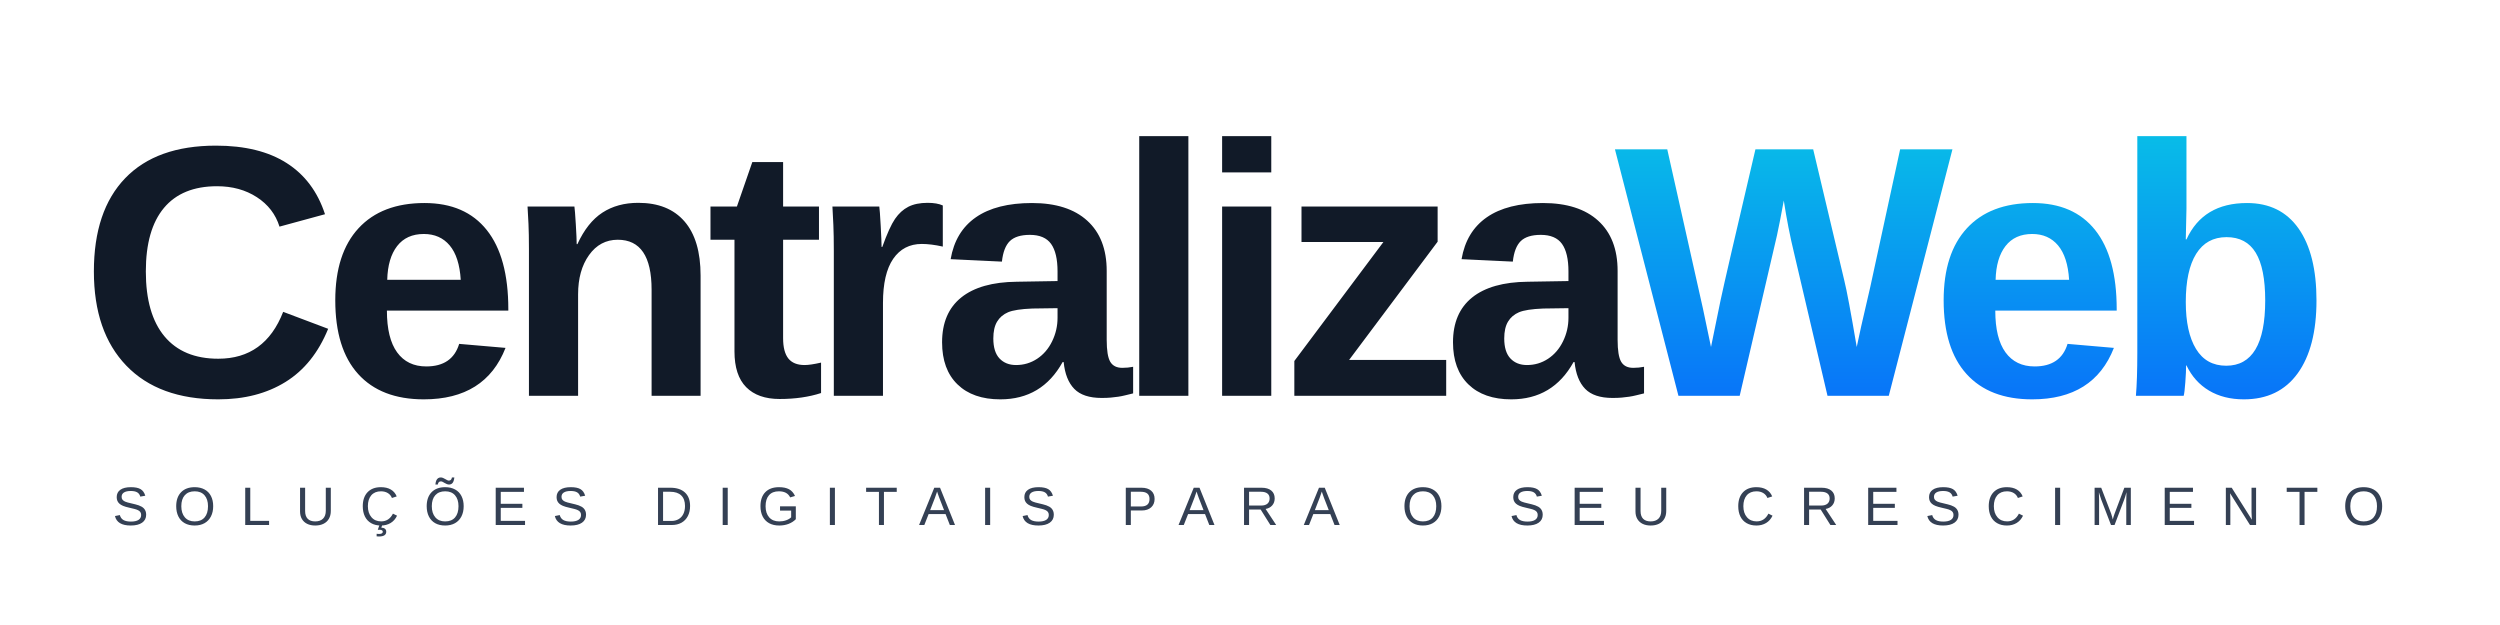
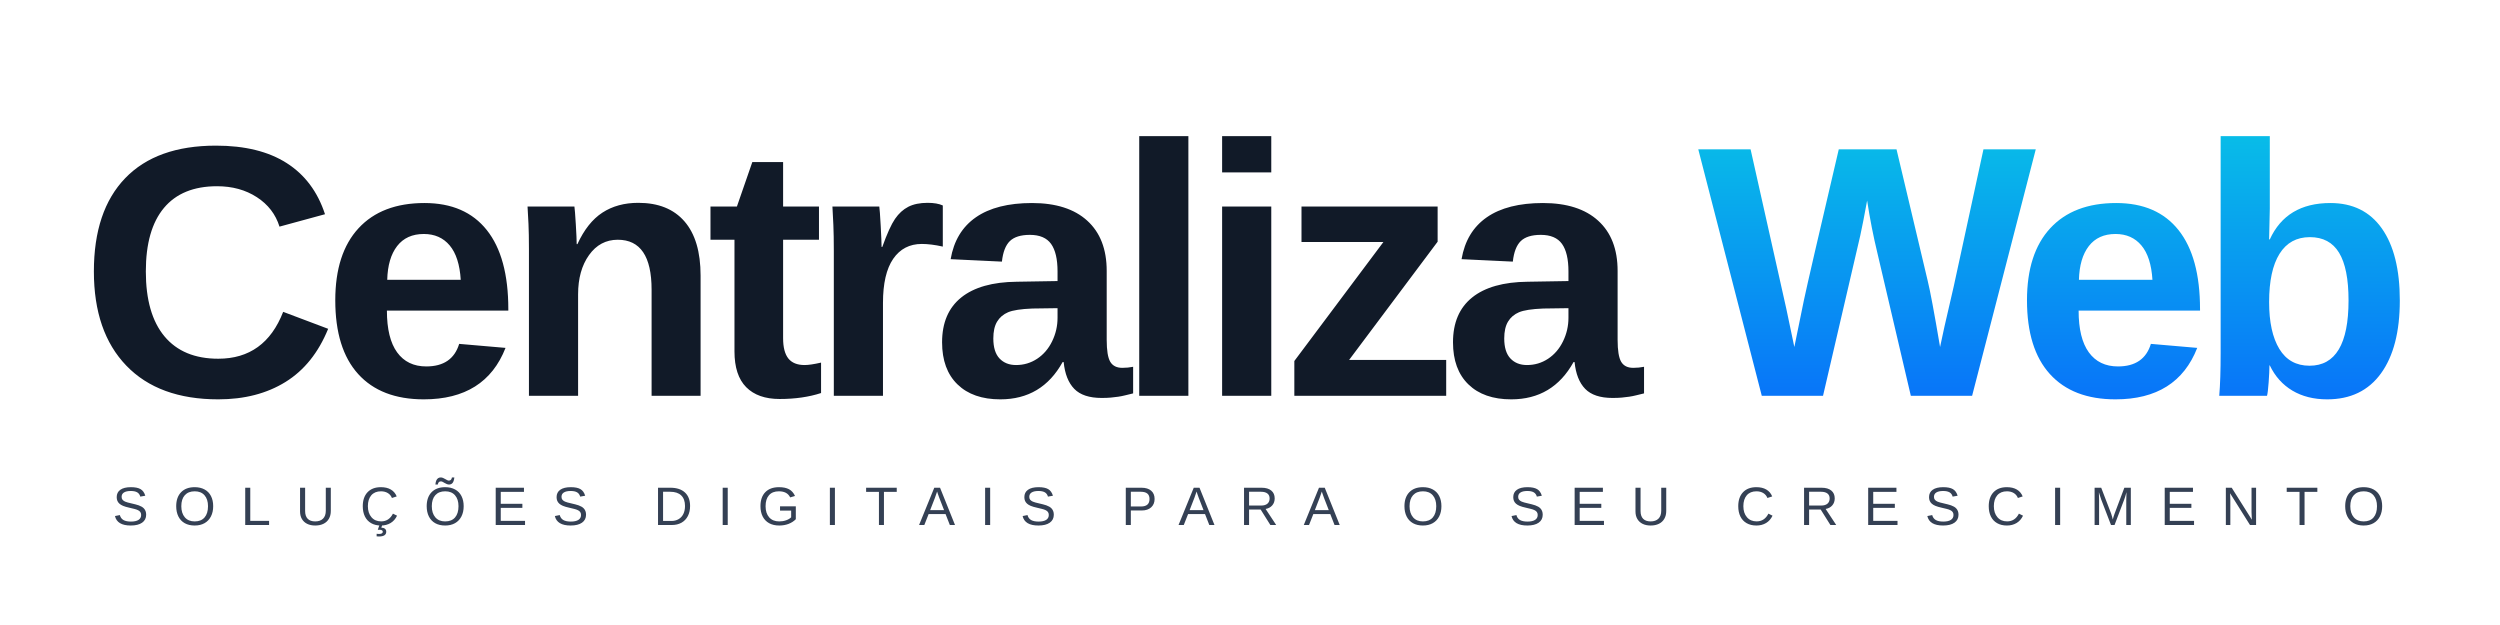
<svg xmlns="http://www.w3.org/2000/svg" viewBox="0 0 1200 300" role="img" aria-labelledby="title desc">
  <defs>
    <linearGradient id="web" x1="0" y1="0" x2="0" y2="1">
      <stop offset="0" stop-color="#08bce8" />
      <stop offset="1" stop-color="#0874f9" />
    </linearGradient>
  </defs>
  <rect width="1200" height="300" fill="#fff" />
  <text x="38" y="190" font-family="Arial, Helvetica, sans-serif" font-size="172" font-weight="800" letter-spacing="-8" fill="#111a28">Centraliza</text>
-   <text x="775" y="190" font-family="Arial, Helvetica, sans-serif" font-size="172" font-weight="800" letter-spacing="-8" fill="url(#web)">Web</text>
+   <text x="815" y="190" font-family="Arial, Helvetica, sans-serif" font-size="172" font-weight="800" letter-spacing="-8" fill="url(#web)">Web</text>
  <text x="54" y="252" font-family="Arial, Helvetica, sans-serif" font-size="26" font-weight="400" letter-spacing="12" fill="#344054">SOLUÇÕES DIGITAIS PARA O SEU CRESCIMENTO</text>
</svg>
